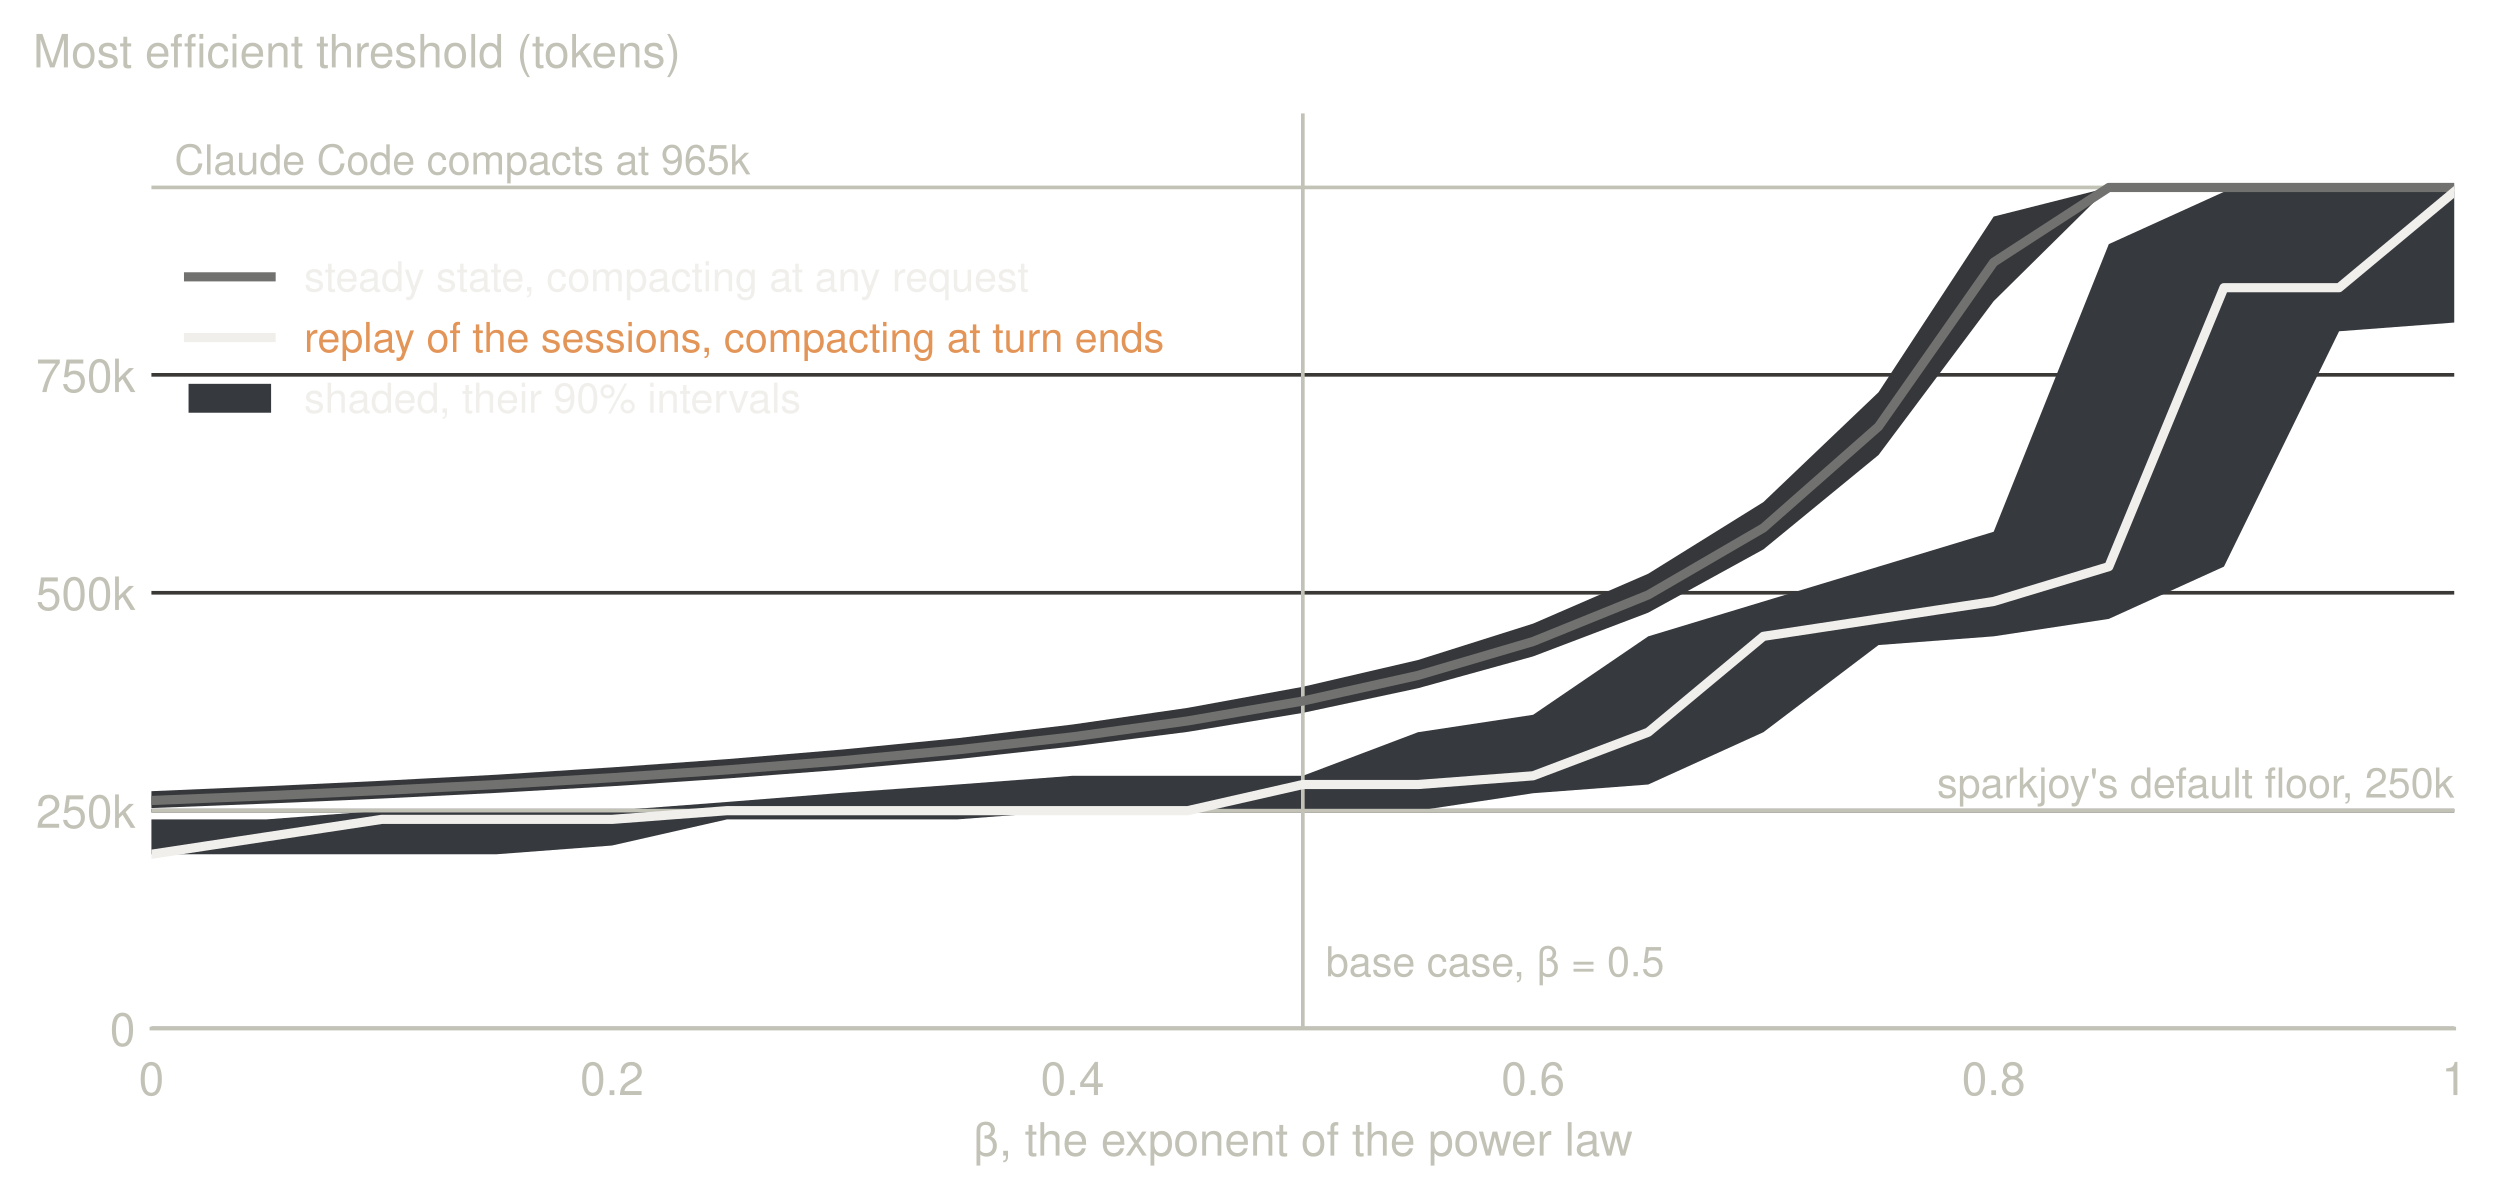
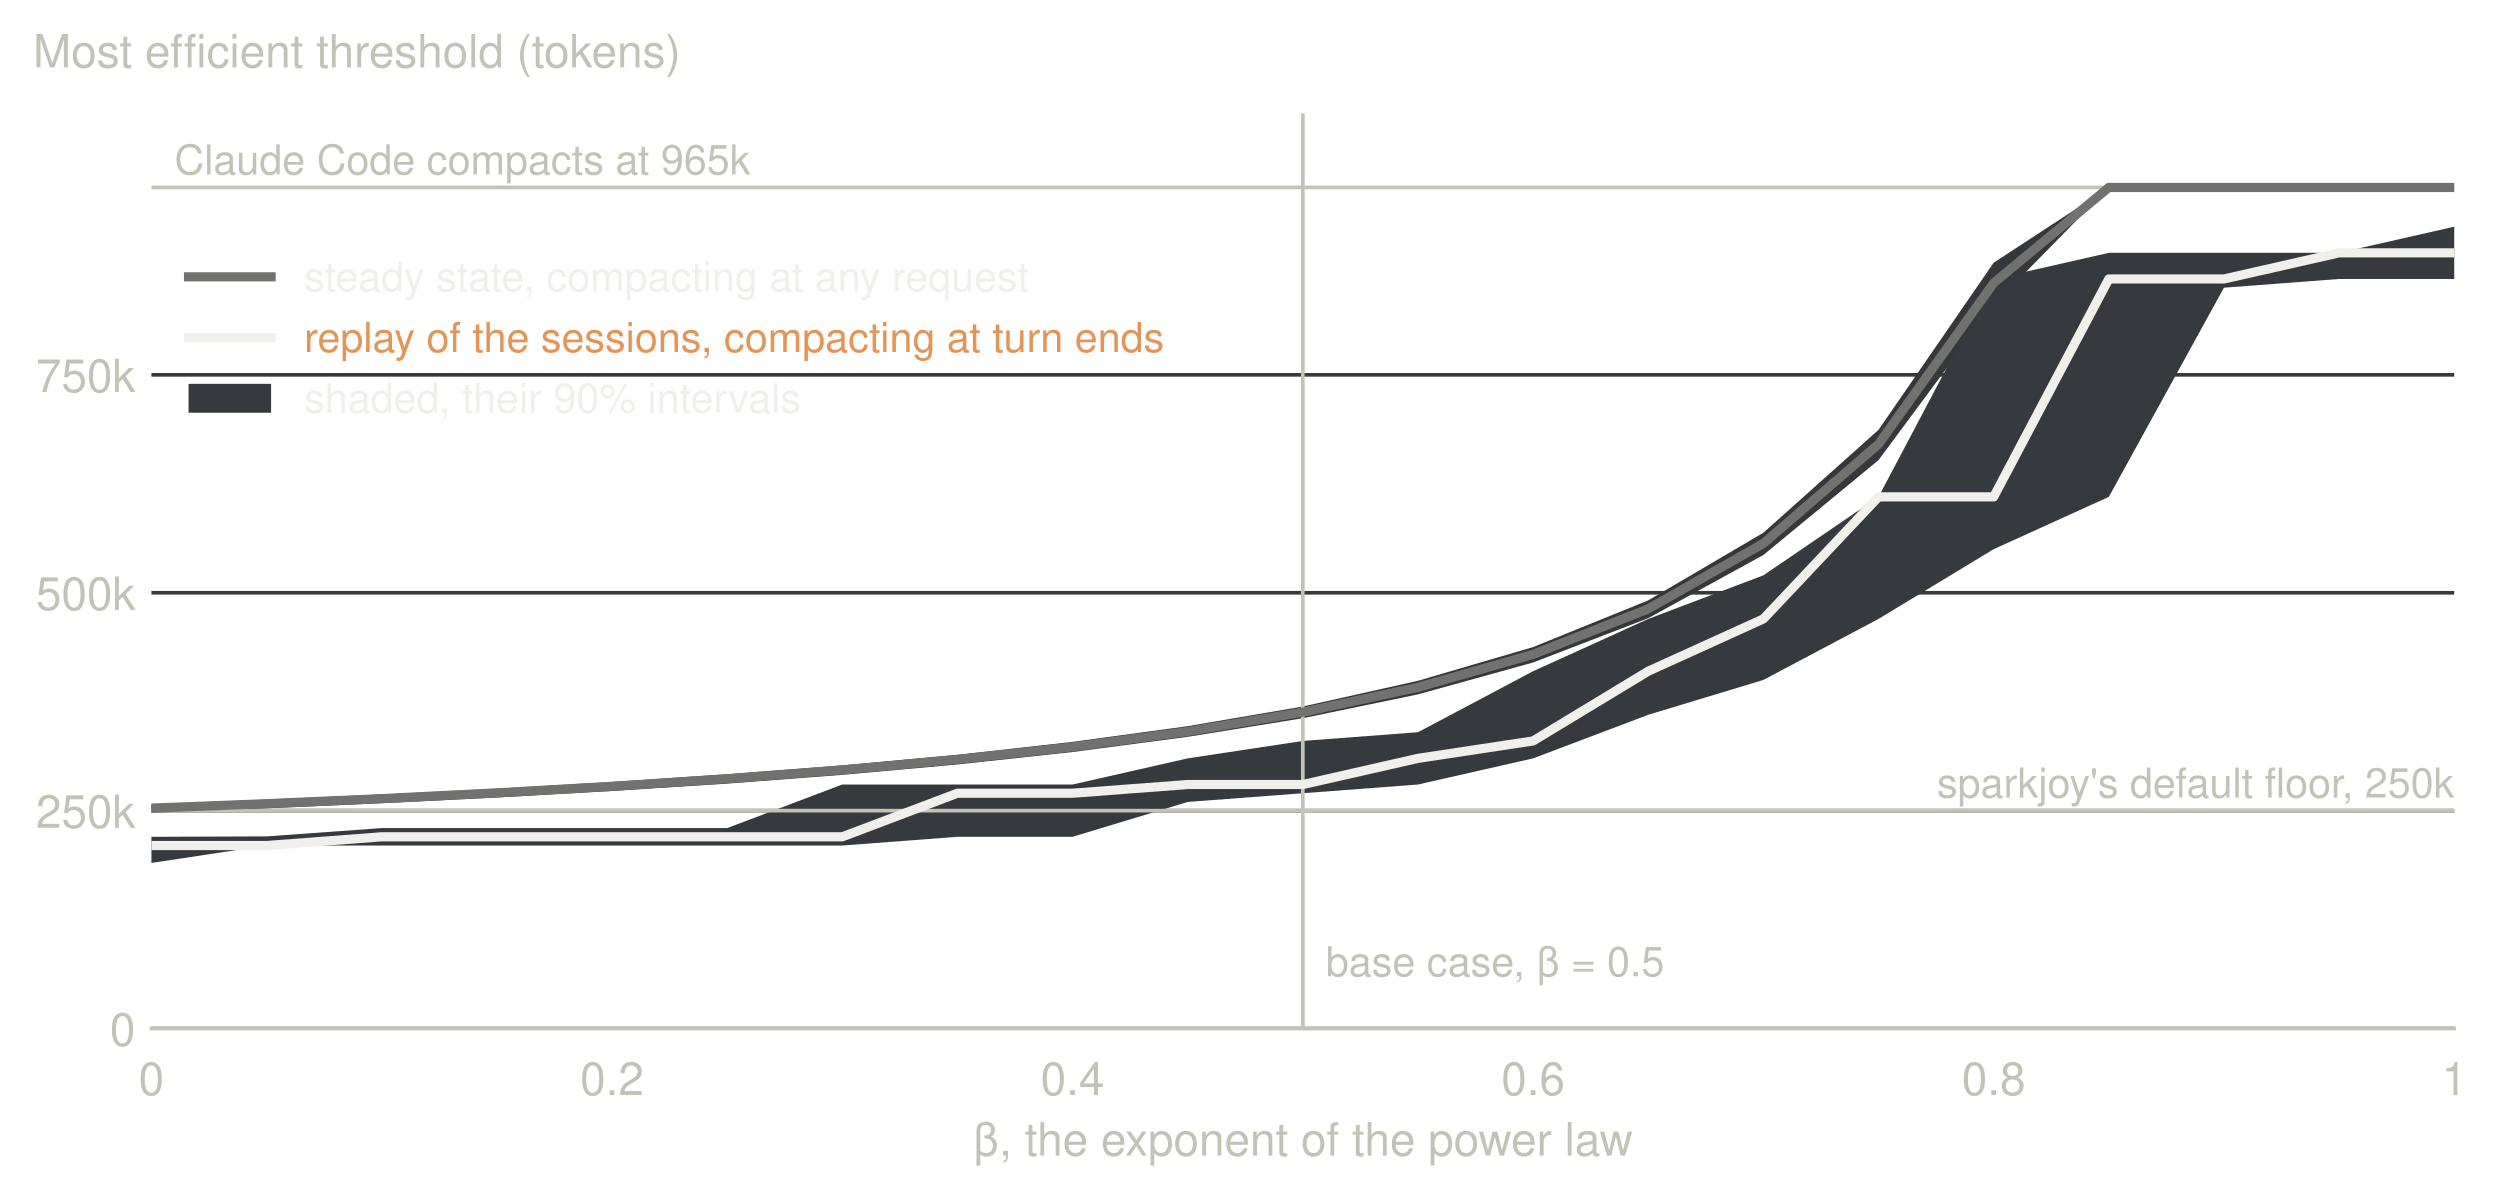
<svg xmlns="http://www.w3.org/2000/svg" xmlns:xlink="http://www.w3.org/1999/xlink" width="545.2pt" height="261.292pt" viewBox="0 0 545.2 261.292" version="1.1">
  <defs>
    <style type="text/css">*{stroke-linejoin: round; stroke-linecap: butt}</style>
  </defs>
  <g id="figure_1">
    <g id="patch_1">
      <path d="M 0 261.292  L 545.2 261.292  L 545.2 0  L 0 0  L 0 261.292  z " style="fill: none" />
    </g>
    <g id="axes_1">
      <g id="patch_2">
        <path d="M 33.02 224.308  L 535.22 224.308  L 535.22 24.724  L 33.02 24.724  L 33.02 224.308  z " style="fill: none" />
      </g>
      <g id="matplotlib.axis_1">
        <g id="xtick_1">
          <g id="line2d_1" />
          <g id="text_1">
            <text style="font-size: 10px; font-family: 'Helvetica', 'Arial', 'DejaVu Sans'; text-anchor: middle; fill: #c3c2b7" x="33.02" y="238.808" transform="rotate(-0 33.02 238.808)">0</text>
          </g>
        </g>
        <g id="xtick_2">
          <g id="line2d_2" />
          <g id="text_2">
            <text style="font-size: 10px; font-family: 'Helvetica', 'Arial', 'DejaVu Sans'; text-anchor: middle; fill: #c3c2b7" x="133.46" y="238.808" transform="rotate(-0 133.46 238.808)">0.2</text>
          </g>
        </g>
        <g id="xtick_3">
          <g id="line2d_3" />
          <g id="text_3">
            <text style="font-size: 10px; font-family: 'Helvetica', 'Arial', 'DejaVu Sans'; text-anchor: middle; fill: #c3c2b7" x="233.9" y="238.808" transform="rotate(-0 233.9 238.808)">0.4</text>
          </g>
        </g>
        <g id="xtick_4">
          <g id="line2d_4" />
          <g id="text_4">
            <text style="font-size: 10px; font-family: 'Helvetica', 'Arial', 'DejaVu Sans'; text-anchor: middle; fill: #c3c2b7" x="334.34" y="238.808" transform="rotate(-0 334.34 238.808)">0.6</text>
          </g>
        </g>
        <g id="xtick_5">
          <g id="line2d_5" />
          <g id="text_5">
            <text style="font-size: 10px; font-family: 'Helvetica', 'Arial', 'DejaVu Sans'; text-anchor: middle; fill: #c3c2b7" x="434.78" y="238.808" transform="rotate(-0 434.78 238.808)">0.8</text>
          </g>
        </g>
        <g id="xtick_6">
          <g id="line2d_6" />
          <g id="text_6">
            <text style="font-size: 10px; font-family: 'Helvetica', 'Arial', 'DejaVu Sans'; text-anchor: middle; fill: #c3c2b7" x="535.22" y="238.808" transform="rotate(-0 535.22 238.808)">1</text>
          </g>
        </g>
        <g id="text_7">
          <text style="font-size: 10px; font-family: 'Helvetica', 'Arial', 'DejaVu Sans'; text-anchor: middle; fill: #c3c2b7" x="284.12" y="252.007" transform="rotate(-0 284.12 252.0072)">β, the exponent of the power law</text>
        </g>
      </g>
      <g id="matplotlib.axis_2">
        <g id="ytick_1">
          <g id="line2d_7">
            <path d="M 33.02 224.308  L 535.22 224.308  " clip-path="url(#p3d7cf6c1e0)" style="fill: none; stroke: #3a3936; stroke-width: 0.8; stroke-linecap: square" />
          </g>
          <g id="line2d_8" />
          <g id="text_8">
            <text style="font-size: 10px; font-family: 'Helvetica', 'Arial', 'DejaVu Sans'; text-anchor: end; fill: #c3c2b7" x="29.52" y="228.058" transform="rotate(-0 29.52 228.058)">0</text>
          </g>
        </g>
        <g id="ytick_2">
          <g id="line2d_9">
            <path d="M 33.02 176.788  L 535.22 176.788  " clip-path="url(#p3d7cf6c1e0)" style="fill: none; stroke: #3a3936; stroke-width: 0.8; stroke-linecap: square" />
          </g>
          <g id="line2d_10" />
          <g id="text_9">
            <text style="font-size: 10px; font-family: 'Helvetica', 'Arial', 'DejaVu Sans'; text-anchor: end; fill: #c3c2b7" x="29.52" y="180.538" transform="rotate(-0 29.52 180.538)">250k</text>
          </g>
        </g>
        <g id="ytick_3">
          <g id="line2d_11">
            <path d="M 33.02 129.268  L 535.22 129.268  " clip-path="url(#p3d7cf6c1e0)" style="fill: none; stroke: #3a3936; stroke-width: 0.8; stroke-linecap: square" />
          </g>
          <g id="line2d_12" />
          <g id="text_10">
            <text style="font-size: 10px; font-family: 'Helvetica', 'Arial', 'DejaVu Sans'; text-anchor: end; fill: #c3c2b7" x="29.52" y="133.018" transform="rotate(-0 29.52 133.018)">500k</text>
          </g>
        </g>
        <g id="ytick_4">
          <g id="line2d_13">
            <path d="M 33.02 81.748  L 535.22 81.748  " clip-path="url(#p3d7cf6c1e0)" style="fill: none; stroke: #3a3936; stroke-width: 0.8; stroke-linecap: square" />
          </g>
          <g id="line2d_14" />
          <g id="text_11">
            <text style="font-size: 10px; font-family: 'Helvetica', 'Arial', 'DejaVu Sans'; text-anchor: end; fill: #c3c2b7" x="29.52" y="85.498" transform="rotate(-0 29.52 85.49798)">750k</text>
          </g>
        </g>
        <g id="text_12">
          <text style="font-size: 10px; font-family: 'Helvetica', 'Arial', 'DejaVu Sans'; text-anchor: start; fill: #c3c2b7" x="7.2" y="14.7" transform="rotate(-0 7.2 14.7)">Most efficient threshold (tokens)</text>
        </g>
      </g>
      <g id="FillBetweenPolyCollection_1">
        <defs>
-           <path id="mea0e97ee7b" d="M 33.02 -88.75  L 33.02 -85.07  L 58.13 -86.041  L 83.24 -87.145  L 108.35 -88.384  L 133.46 -89.831  L 158.57 -91.521  L 183.68 -93.45  L 208.79 -95.743  L 233.9 -98.5  L 259.01 -101.683  L 284.12 -105.829  L 309.23 -111.2  L 334.34 -118.143  L 359.45 -127.685  L 384.56 -141.48  L 409.67 -162.067  L 434.78 -195.613  L 459.89 -220.411  L 485 -220.411  L 510.11 -220.411  L 535.22 -220.411  L 535.22 -220.411  L 535.22 -220.411  L 510.11 -220.411  L 485 -220.411  L 459.89 -220.411  L 434.78 -214.067  L 409.67 -175.752  L 384.56 -151.796  L 359.45 -136.179  L 334.34 -125.298  L 309.23 -117.358  L 284.12 -111.521  L 259.01 -106.926  L 233.9 -103.294  L 208.79 -100.309  L 183.68 -97.837  L 158.57 -95.745  L 133.46 -93.944  L 108.35 -92.349  L 83.24 -91.02  L 58.13 -89.832  L 33.02 -88.75  z " />
+           <path id="m12c668b2d5" d="M 33.02 -85.911  L 33.02 -84.043  L 58.13 -85.016  L 83.24 -86.119  L 108.35 -87.367  L 133.46 -88.791  L 158.57 -90.398  L 183.68 -92.315  L 208.79 -94.573  L 233.9 -97.292  L 259.01 -100.603  L 284.12 -104.668  L 309.23 -109.865  L 334.34 -116.816  L 359.45 -126.485  L 384.56 -140.261  L 409.67 -160.95  L 434.78 -194.817  L 459.89 -220.411  L 485 -220.411  L 510.11 -220.411  L 535.22 -220.411  L 535.22 -220.411  L 535.22 -220.411  L 510.11 -220.411  L 485 -220.411  L 459.89 -220.411  L 434.78 -204.001  L 409.67 -167.554  L 384.56 -145.115  L 359.45 -130.367  L 334.34 -120.179  L 309.23 -112.826  L 284.12 -107.218  L 259.01 -102.932  L 233.9 -99.505  L 208.79 -96.689  L 183.68 -94.385  L 158.57 -92.447  L 133.46 -90.762  L 108.35 -89.3  L 83.24 -88.025  L 58.13 -86.913  L 33.02 -85.911  z " />
        </defs>
        <g clip-path="url(#p3d7cf6c1e0)">
-           <use xlink:href="#mea0e97ee7b" x="0" y="261.292" style="fill: #35373a" />
+           <use xlink:href="#m12c668b2d5" x="0" y="261.292" style="fill: #35373a" />
        </g>
      </g>
      <g id="FillBetweenPolyCollection_2">
        <defs>
-           <path id="m4c77a3ad0f" d="M 33.02 -82.603  L 33.02 -75  L 58.13 -75  L 83.24 -75  L 108.35 -75  L 133.46 -76.9  L 158.57 -82.603  L 183.68 -82.603  L 208.79 -82.603  L 233.9 -84.504  L 259.01 -84.504  L 284.12 -84.504  L 309.23 -84.504  L 334.34 -88.305  L 359.45 -90.206  L 384.56 -101.611  L 409.67 -120.619  L 434.78 -122.52  L 459.89 -126.321  L 485 -137.726  L 510.11 -189.048  L 535.22 -190.948  L 535.22 -219.46  L 535.22 -219.46  L 510.11 -219.46  L 485 -219.46  L 459.89 -208.056  L 434.78 -145.329  L 409.67 -137.726  L 384.56 -130.123  L 359.45 -122.52  L 334.34 -105.412  L 309.23 -101.611  L 284.12 -92.107  L 259.01 -92.107  L 233.9 -92.107  L 208.79 -90.206  L 183.68 -88.4  L 158.57 -86.404  L 133.46 -84.504  L 108.35 -84.504  L 83.24 -84.504  L 58.13 -82.603  L 33.02 -82.603  z " />
+           <path id="m30cd48351e" d="M 33.02 -78.801  L 33.02 -73.099  L 58.13 -76.9  L 83.24 -76.9  L 108.35 -76.9  L 133.46 -76.9  L 158.57 -76.9  L 183.68 -76.9  L 208.79 -78.801  L 233.9 -78.801  L 259.01 -86.404  L 284.12 -88.305  L 309.23 -90.206  L 334.34 -95.908  L 359.45 -105.412  L 384.56 -113.016  L 409.67 -126.321  L 434.78 -141.528  L 459.89 -152.932  L 485 -198.552  L 510.11 -200.452  L 535.22 -200.452  L 535.22 -211.857  L 535.22 -211.857  L 510.11 -206.155  L 485 -206.155  L 459.89 -206.155  L 434.78 -200.452  L 409.67 -152.932  L 384.56 -135.825  L 359.45 -126.321  L 334.34 -114.916  L 309.23 -101.611  L 284.12 -99.71  L 259.01 -95.908  L 233.9 -90.206  L 208.79 -90.206  L 183.68 -90.206  L 158.57 -80.702  L 133.46 -80.702  L 108.35 -80.702  L 83.24 -80.702  L 58.13 -78.896  L 33.02 -78.801  z " />
        </defs>
        <g clip-path="url(#p3d7cf6c1e0)">
-           <use xlink:href="#m4c77a3ad0f" x="0" y="261.292" style="fill: #36393d" />
+           <use xlink:href="#m30cd48351e" x="0" y="261.292" style="fill: #36393d" />
        </g>
      </g>
      <g id="FillBetweenPolyCollection_3" />
      <g id="line2d_15">
        <path d="M 33.02 40.881  L 535.22 40.881  " clip-path="url(#p3d7cf6c1e0)" style="fill: none; stroke: #c3c2b7; stroke-width: 0.8; stroke-linecap: square" />
      </g>
      <g id="line2d_16">
        <path d="M 284.12 224.308  L 284.12 24.724  " clip-path="url(#p3d7cf6c1e0)" style="fill: none; stroke: #c3c2b7; stroke-width: 0.8; stroke-linecap: square" />
      </g>
      <g id="line2d_17">
        <path d="M 33.02 176.788  L 535.22 176.788  " clip-path="url(#p3d7cf6c1e0)" style="fill: none; stroke: #c3c2b7; stroke-width: 0.8; stroke-linecap: square" />
      </g>
      <g id="line2d_18">
-         <path d="M 33.02 174.57  L 58.13 173.544  L 83.24 172.384  L 108.35 171.092  L 133.46 169.609  L 158.57 167.898  L 183.68 165.903  L 208.79 163.527  L 233.9 160.694  L 259.01 157.216  L 284.12 152.882  L 309.23 147.294  L 334.34 139.9  L 359.45 129.73  L 384.56 115.132  L 409.67 93.026  L 434.78 57.196  L 459.89 40.881  L 485 40.881  L 510.11 40.881  L 535.22 40.881  " clip-path="url(#p3d7cf6c1e0)" style="fill: none; stroke: #71726f; stroke-width: 2; stroke-linecap: square" />
+         <path d="M 33.02 176.231  L 58.13 175.262  L 83.24 174.159  L 108.35 172.905  L 133.46 171.479  L 158.57 169.825  L 183.68 167.905  L 208.79 165.624  L 233.9 162.887  L 259.01 159.523  L 284.12 155.303  L 309.23 149.886  L 334.34 142.701  L 359.45 132.779  L 384.56 118.504  L 409.67 96.854  L 434.78 61.708  L 459.89 40.881  L 485 40.881  L 510.11 40.881  L 535.22 40.881  " clip-path="url(#p3d7cf6c1e0)" style="fill: none; stroke: #71726f; stroke-width: 2; stroke-linecap: square" />
      </g>
      <g id="line2d_19">
-         <path d="M 33.02 186.292  L 58.13 182.49  L 83.24 178.689  L 108.35 178.689  L 133.46 178.689  L 158.57 176.788  L 183.68 176.788  L 208.79 176.788  L 233.9 176.788  L 259.01 176.788  L 284.12 171.086  L 309.23 171.086  L 334.34 169.185  L 359.45 159.681  L 384.56 138.772  L 409.67 134.97  L 434.78 131.169  L 459.89 123.566  L 485 62.74  L 510.11 62.74  L 535.22 41.831  " clip-path="url(#p3d7cf6c1e0)" style="fill: none; stroke: #f0efec; stroke-width: 2; stroke-linecap: square" />
+         <path d="M 33.02 184.391  L 58.13 184.391  L 83.24 182.49  L 108.35 182.49  L 133.46 182.49  L 158.57 182.49  L 183.68 182.49  L 208.79 172.986  L 233.9 172.986  L 259.01 171.086  L 284.12 171.086  L 309.23 165.383  L 334.34 161.582  L 359.45 146.375  L 384.56 134.97  L 409.67 108.359  L 434.78 108.359  L 459.89 60.839  L 485 60.839  L 510.11 55.137  L 535.22 55.137  " clip-path="url(#p3d7cf6c1e0)" style="fill: none; stroke: #f0efec; stroke-width: 2; stroke-linecap: square" />
      </g>
      <g id="patch_3">
        <path d="M 33.02 224.308  L 535.22 224.308  " style="fill: none; stroke: #c3c2b7; stroke-width: 0.8; stroke-linejoin: miter; stroke-linecap: square" />
      </g>
      <g id="text_13">
        <text style="font-size: 9px; font-family: 'Helvetica', 'Arial', 'DejaVu Sans'; text-anchor: start; fill: #c3c2b7" x="38.042" y="38.03" transform="rotate(-0 38.042 38.02958)">Claude Code compacts at 965k</text>
      </g>
      <g id="text_14">
        <text style="font-size: 9px; font-family: 'Helvetica', 'Arial', 'DejaVu Sans'; text-anchor: start; fill: #c3c2b7" x="289.142" y="212.903" transform="rotate(-0 289.142 212.9032)">base case, β = 0.5</text>
      </g>
      <g id="text_15">
        <text style="font-size: 9px; font-family: 'Helvetica', 'Arial', 'DejaVu Sans'; text-anchor: end; fill: #c3c2b7" x="535.22" y="173.937" transform="rotate(-0 535.22 173.9368)">sparkjoy's default floor, 250k</text>
      </g>
      <g id="legend_1">
        <g id="line2d_20">
          <path d="M 41.12 60.374  L 50.12 60.374  L 59.12 60.374  " style="fill: none; stroke: #71726f; stroke-width: 2; stroke-linecap: square" />
        </g>
        <g id="text_16">
          <text style="font-size: 9px; font-family: 'Helvetica', 'Arial', 'DejaVu Sans'; text-anchor: start; fill: #f0efec" x="66.32" y="63.524" transform="rotate(-0 66.32 63.52407)">steady state, compacting at any request</text>
        </g>
        <g id="line2d_21">
          <path d="M 41.12 73.615  L 50.12 73.615  L 59.12 73.615  " style="fill: none; stroke: #f0efec; stroke-width: 2; stroke-linecap: square" />
        </g>
        <g id="text_17">
          <text style="font-size: 9px; font-family: 'Helvetica', 'Arial', 'DejaVu Sans'; text-anchor: start; fill: #e39457" x="66.32" y="76.765" transform="rotate(-0 66.32 76.76532)">replay of the sessions, compacting at turn ends</text>
        </g>
        <g id="patch_4">
          <path d="M 41.12 90.007  L 59.12 90.007  L 59.12 83.707  L 41.12 83.707  z " style="fill: #36393d" />
        </g>
        <g id="text_18">
          <text style="font-size: 9px; font-family: 'Helvetica', 'Arial', 'DejaVu Sans'; text-anchor: start; fill: #f0efec" x="66.32" y="90.007" transform="rotate(-0 66.32 90.00656)">shaded, their 90% intervals</text>
        </g>
      </g>
    </g>
  </g>
  <defs>
    <clipPath id="p3d7cf6c1e0">
      <rect x="33.02" y="24.724" width="502.2" height="199.584" />
    </clipPath>
  </defs>
</svg>
